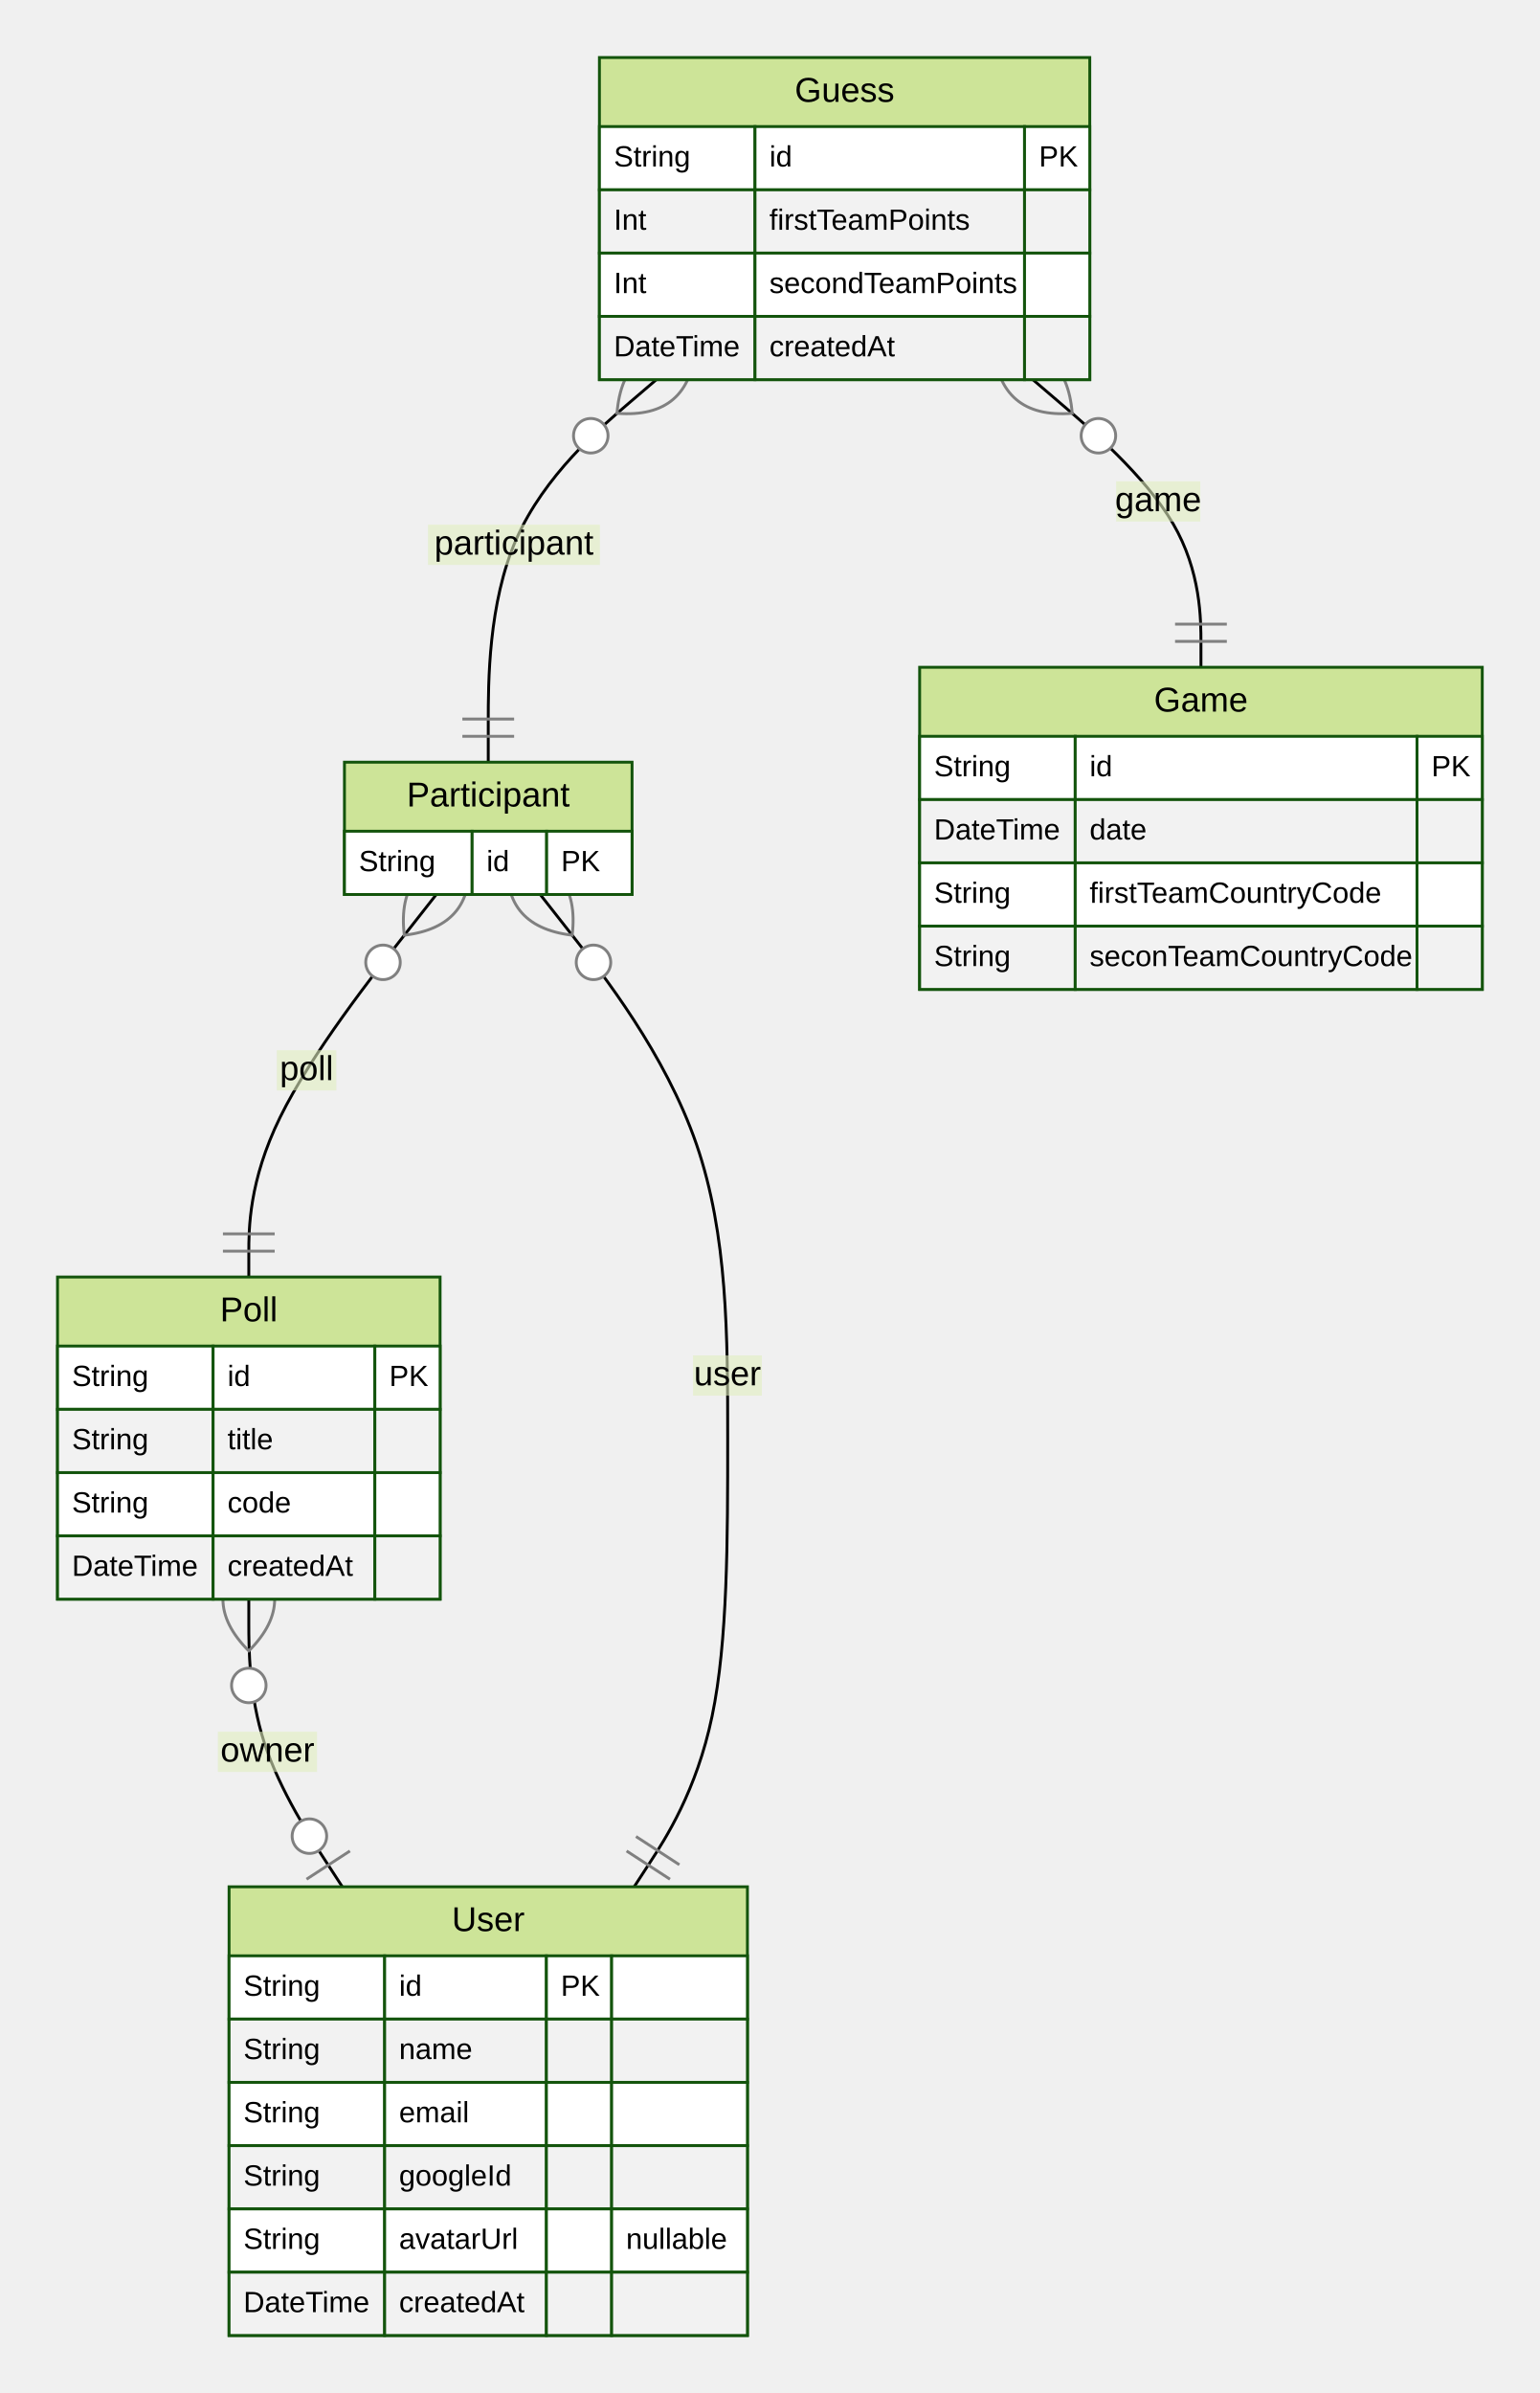
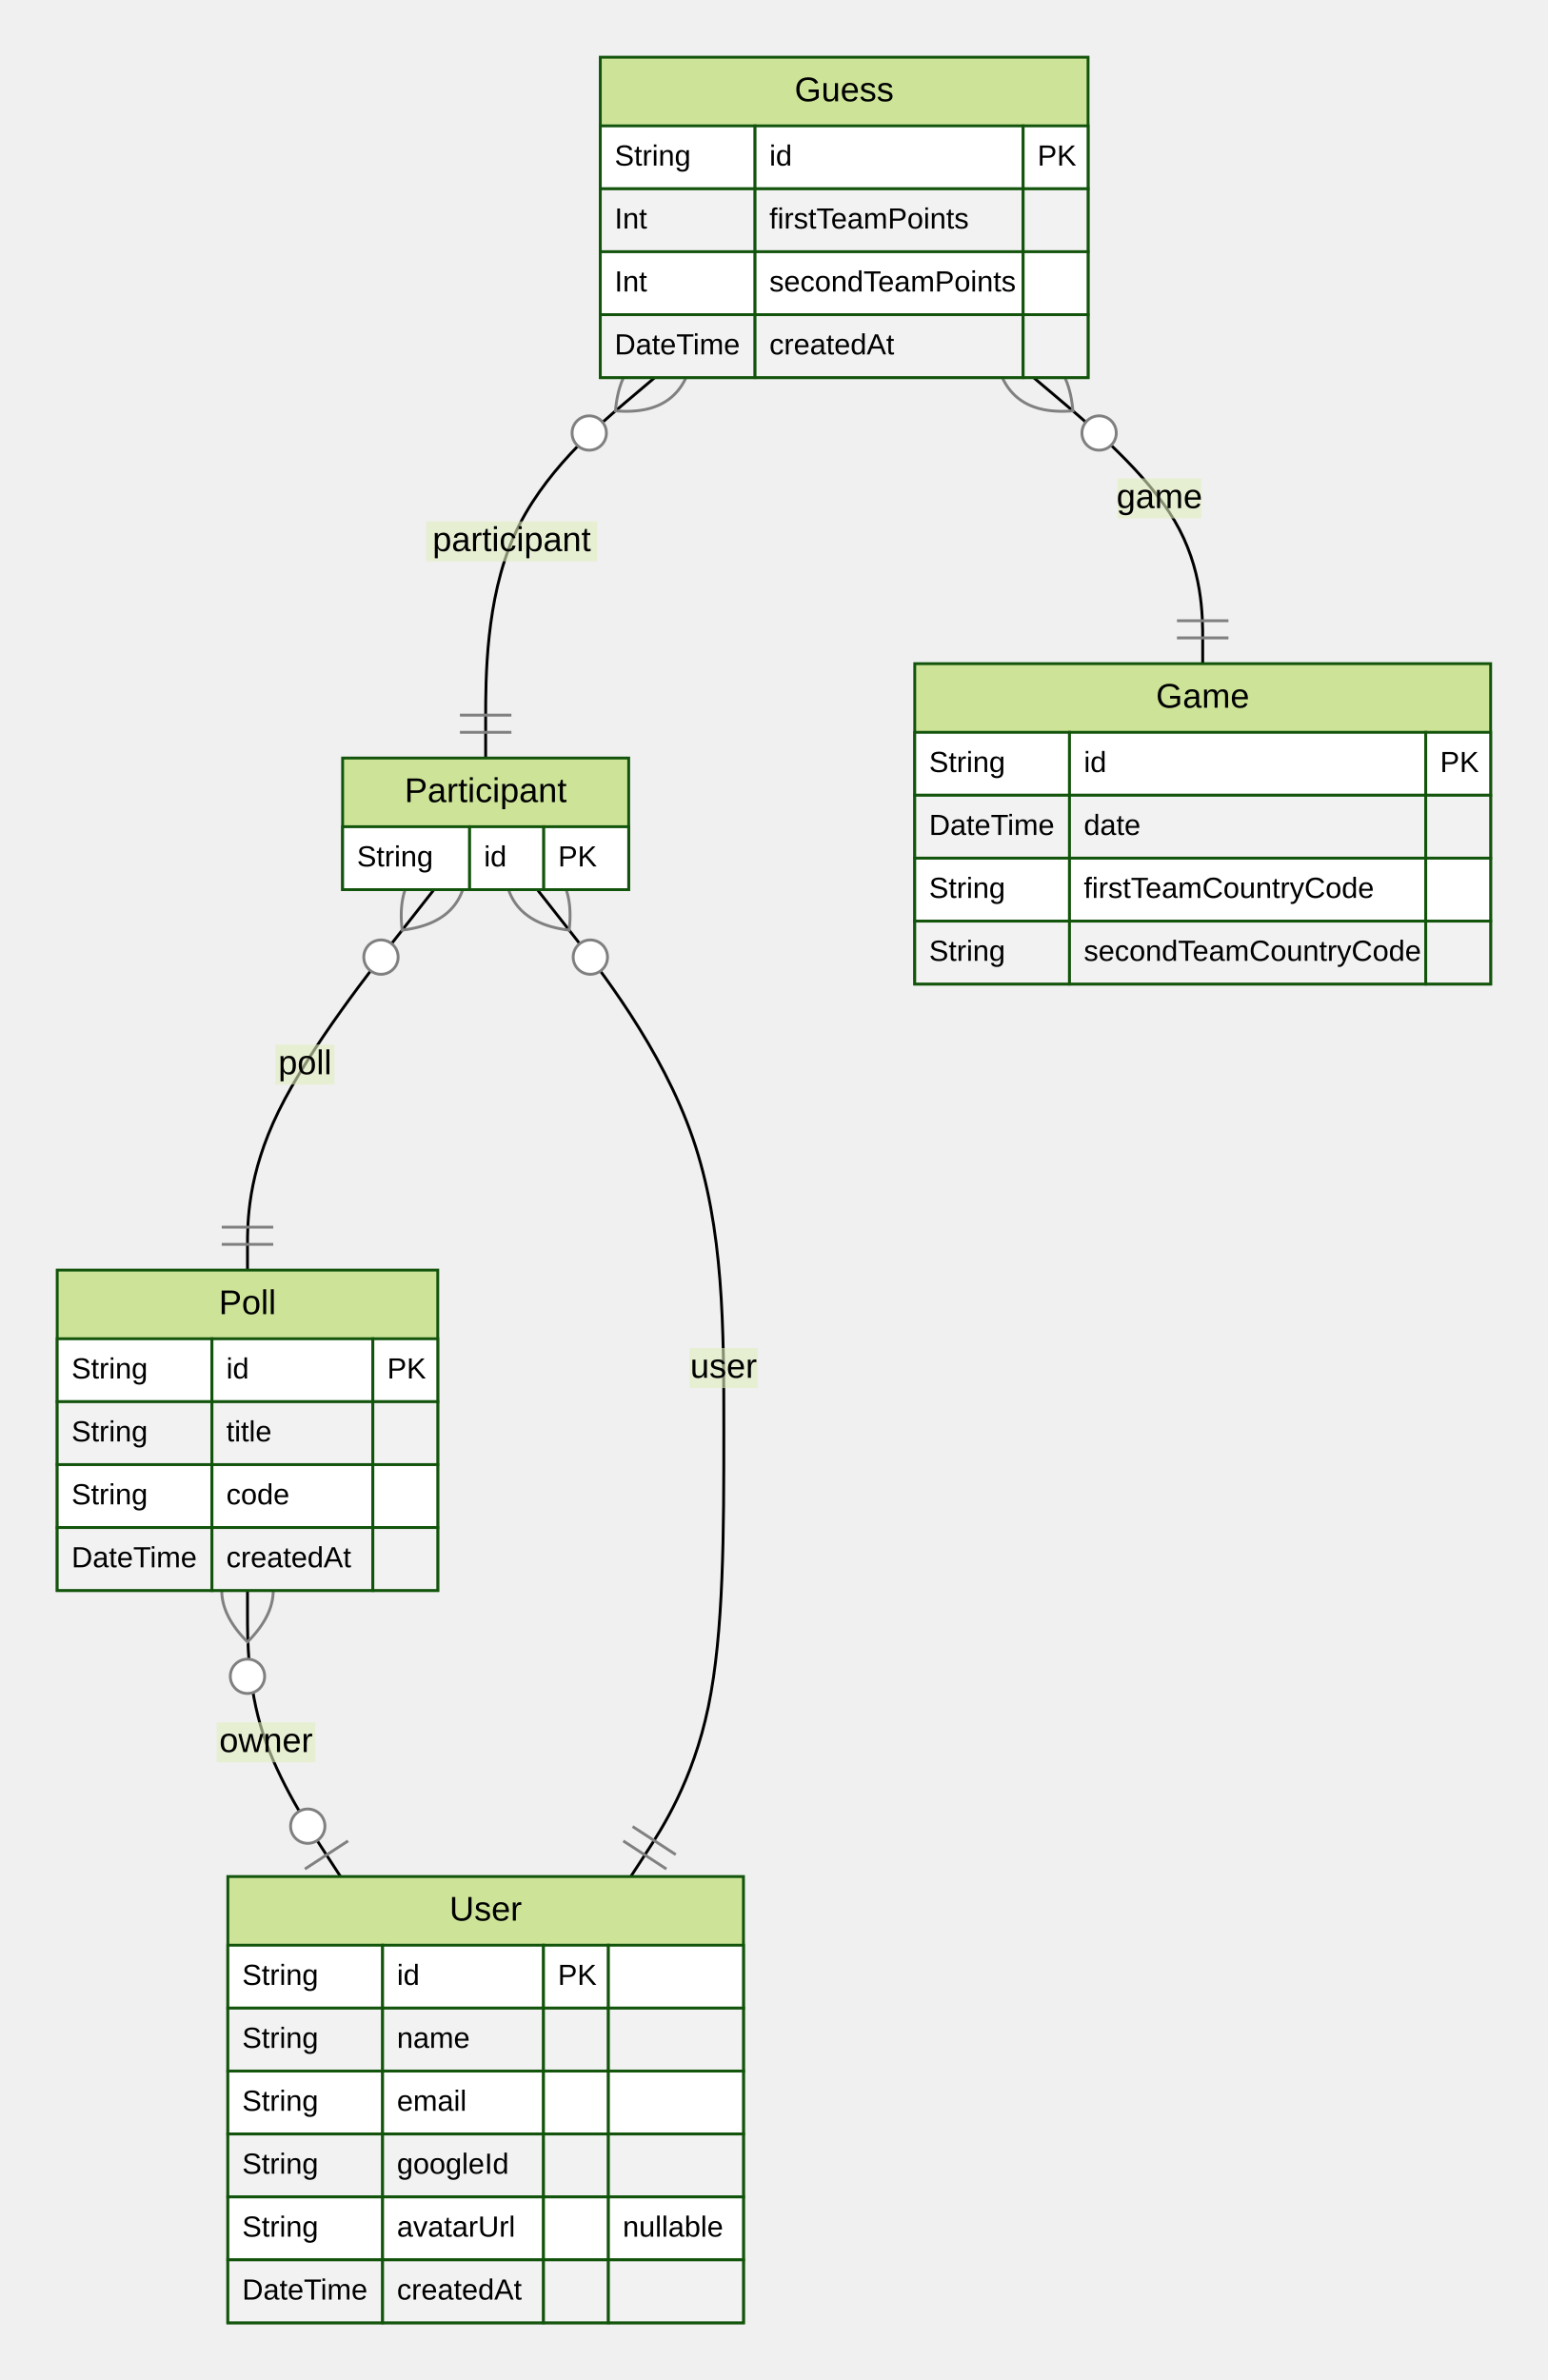
- <svg xmlns="http://www.w3.org/2000/svg" aria-labelledby="chart-title-mermaid-0 chart-desc-mermaid-0" role="img" viewBox="0 0 535.4 832" style="max-width: 535.4px; background-color: white;" width="100%" id="mermaid-0">
+ <svg xmlns="http://www.w3.org/2000/svg" aria-labelledby="chart-title-mermaid-0 chart-desc-mermaid-0" role="img" viewBox="0 0 541.082 832" style="max-width: 541.082px; background-color: white;" width="100%" id="mermaid-0">
  <style>#mermaid-0 {font-family:"trebuchet ms",verdana,arial,sans-serif;font-size:16px;fill:#000000;}#mermaid-0 .error-icon{fill:#552222;}#mermaid-0 .error-text{fill:#552222;stroke:#552222;}#mermaid-0 .edge-thickness-normal{stroke-width:2px;}#mermaid-0 .edge-thickness-thick{stroke-width:3.5px;}#mermaid-0 .edge-pattern-solid{stroke-dasharray:0;}#mermaid-0 .edge-pattern-dashed{stroke-dasharray:3;}#mermaid-0 .edge-pattern-dotted{stroke-dasharray:2;}#mermaid-0 .marker{fill:#000000;stroke:#000000;}#mermaid-0 .marker.cross{stroke:#000000;}#mermaid-0 svg{font-family:"trebuchet ms",verdana,arial,sans-serif;font-size:16px;}#mermaid-0 .entityBox{fill:#cde498;stroke:#13540c;}#mermaid-0 .attributeBoxOdd{fill:#ffffff;stroke:#13540c;}#mermaid-0 .attributeBoxEven{fill:#f2f2f2;stroke:#13540c;}#mermaid-0 .relationshipLabelBox{fill:hsl(78.158, 58.462%, 84.51%);opacity:0.7;background-color:hsl(78.158, 58.462%, 84.51%);}#mermaid-0 .relationshipLabelBox rect{opacity:0.5;}#mermaid-0 .relationshipLine{stroke:#000000;}#mermaid-0 :root{--mermaid-font-family:"trebuchet ms",verdana,arial,sans-serif;}</style>
  <g />
  <defs>
    <marker orient="auto" markerHeight="18" markerWidth="18" refY="9" refX="0" id="ONLY_ONE_START">
      <path d="M9,0 L9,18 M15,0 L15,18" fill="none" stroke="gray" />
    </marker>
  </defs>
  <defs>
    <marker orient="auto" markerHeight="18" markerWidth="18" refY="9" refX="18" id="ONLY_ONE_END">
      <path d="M3,0 L3,18 M9,0 L9,18" fill="none" stroke="gray" />
    </marker>
  </defs>
  <defs>
    <marker orient="auto" markerHeight="18" markerWidth="30" refY="9" refX="0" id="ZERO_OR_ONE_START">
      <circle r="6" cy="9" cx="21" fill="white" stroke="gray" />
      <path d="M9,0 L9,18" fill="none" stroke="gray" />
    </marker>
  </defs>
  <defs>
    <marker orient="auto" markerHeight="18" markerWidth="30" refY="9" refX="30" id="ZERO_OR_ONE_END">
      <circle r="6" cy="9" cx="9" fill="white" stroke="gray" />
      <path d="M21,0 L21,18" fill="none" stroke="gray" />
    </marker>
  </defs>
  <defs>
    <marker orient="auto" markerHeight="36" markerWidth="45" refY="18" refX="18" id="ONE_OR_MORE_START">
      <path d="M0,18 Q 18,0 36,18 Q 18,36 0,18 M42,9 L42,27" fill="none" stroke="gray" />
    </marker>
  </defs>
  <defs>
    <marker orient="auto" markerHeight="36" markerWidth="45" refY="18" refX="27" id="ONE_OR_MORE_END">
      <path d="M3,9 L3,27 M9,18 Q27,0 45,18 Q27,36 9,18" fill="none" stroke="gray" />
    </marker>
  </defs>
  <defs>
    <marker orient="auto" markerHeight="36" markerWidth="57" refY="18" refX="18" id="ZERO_OR_MORE_START">
      <circle r="6" cy="18" cx="48" fill="white" stroke="gray" />
      <path d="M0,18 Q18,0 36,18 Q18,36 0,18" fill="none" stroke="gray" />
    </marker>
  </defs>
  <defs>
    <marker orient="auto" markerHeight="36" markerWidth="57" refY="18" refX="39" id="ZERO_OR_MORE_END">
      <circle r="6" cy="18" cx="9" fill="white" stroke="gray" />
      <path d="M21,18 Q39,0 57,18 Q39,36 21,18" fill="none" stroke="gray" />
    </marker>
  </defs>
  <path marker-start="url(#ZERO_OR_MORE_START)" marker-end="url(#ZERO_OR_ONE_END)" fill="none" stroke="gray" d="M86.513,556L86.513,564.333C86.513,572.667,86.513,589.333,91.934,606C97.354,622.667,108.195,639.333,113.615,647.667L119.035,656" class="er relationshipLine" />
  <path marker-start="url(#ZERO_OR_MORE_START)" marker-end="url(#ONLY_ONE_END)" fill="none" stroke="gray" d="M187.835,311L198.7,324.833C209.565,338.667,231.296,366.333,242.161,397.833C253.026,429.333,253.026,464.667,253.026,500C253.026,535.333,253.026,570.667,247.606,596.667C242.186,622.667,231.345,639.333,225.925,647.667L220.504,656" class="er relationshipLine" />
  <path marker-start="url(#ZERO_OR_MORE_START)" marker-end="url(#ONLY_ONE_END)" fill="none" stroke="gray" d="M151.705,311L140.839,324.833C129.974,338.667,108.244,366.333,97.378,388.5C86.513,410.667,86.513,427.333,86.513,435.667L86.513,444" class="er relationshipLine" />
-   <path marker-start="url(#ZERO_OR_MORE_START)" marker-end="url(#ONLY_ONE_END)" fill="none" stroke="gray" d="M359.138,132L368.879,140.333C378.62,148.667,398.102,165.333,407.844,182C417.585,198.667,417.585,215.333,417.585,223.667L417.585,232" class="er relationshipLine" />
-   <path marker-start="url(#ZERO_OR_MORE_START)" marker-end="url(#ONLY_ONE_END)" fill="none" stroke="gray" d="M228.217,132L218.476,140.333C208.734,148.667,189.252,165.333,179.511,187.5C169.77,209.667,169.77,237.333,169.77,251.167L169.77,265" class="er relationshipLine" />
+   <path marker-start="url(#ZERO_OR_MORE_START)" marker-end="url(#ONLY_ONE_END)" fill="none" stroke="gray" d="M361.309,132L371.162,140.333C381.015,148.667,400.72,165.333,410.573,182C420.426,198.667,420.426,215.333,420.426,223.667L420.426,232" class="er relationshipLine" />
+   <path marker-start="url(#ZERO_OR_MORE_START)" marker-end="url(#ONLY_ONE_END)" fill="none" stroke="gray" d="M228.887,132L219.034,140.333C209.181,148.667,189.476,165.333,179.623,187.5C169.77,209.667,169.77,237.333,169.77,251.167L169.77,265" class="er relationshipLine" />
  <g transform="translate(20,444 )" id="Poll">
    <rect height="112" width="133.026" y="0" x="0" stroke="gray" fill-opacity="100%" fill="honeydew" class="er entityBox" />
    <text transform="translate(66.51321,12)" style="font-family: &quot;trebuchet ms&quot;, verdana, arial, sans-serif;; font-size: 12px" text-anchor="middle" dominant-baseline="middle" y="0" x="0" id="entity-Poll" class="er entityLabel">Poll</text>
    <rect height="22" width="54.096" y="24" x="0" stroke="gray" fill-opacity="100%" fill="honeydew" class="er attributeBoxOdd" />
    <text transform="translate(5,35)" style="font-family: &quot;trebuchet ms&quot;, verdana, arial, sans-serif;; font-size: 10.2px" text-anchor="left" dominant-baseline="middle" y="0" x="0" id="entity-Poll-attr-1-type" class="er entityLabel">String</text>
    <rect height="22" width="56.243" y="24" x="54.096" stroke="gray" fill-opacity="100%" fill="honeydew" class="er attributeBoxOdd" />
    <text transform="translate(59.09555,35)" style="font-family: &quot;trebuchet ms&quot;, verdana, arial, sans-serif;; font-size: 10.2px" text-anchor="left" dominant-baseline="middle" y="0" x="0" id="entity-Poll-attr-1-name" class="er entityLabel">id</text>
    <rect height="22" width="22.688" y="24" x="110.339" stroke="gray" fill-opacity="100%" fill="honeydew" class="er attributeBoxOdd" />
    <text transform="translate(115.3387,35)" style="font-family: &quot;trebuchet ms&quot;, verdana, arial, sans-serif;; font-size: 10.2px" text-anchor="left" dominant-baseline="middle" y="0" x="0" id="entity-Poll-attr-1-key" class="er entityLabel">PK</text>
    <rect height="22" width="54.096" y="46" x="0" stroke="gray" fill-opacity="100%" fill="honeydew" class="er attributeBoxEven" />
    <text transform="translate(5,57)" style="font-family: &quot;trebuchet ms&quot;, verdana, arial, sans-serif;; font-size: 10.2px" text-anchor="left" dominant-baseline="middle" y="0" x="0" id="entity-Poll-attr-2-type" class="er entityLabel">String</text>
    <rect height="22" width="56.243" y="46" x="54.096" stroke="gray" fill-opacity="100%" fill="honeydew" class="er attributeBoxEven" />
    <text transform="translate(59.09555,57)" style="font-family: &quot;trebuchet ms&quot;, verdana, arial, sans-serif;; font-size: 10.2px" text-anchor="left" dominant-baseline="middle" y="0" x="0" id="entity-Poll-attr-2-name" class="er entityLabel">title</text>
    <rect height="22" width="22.688" y="46" x="110.339" stroke="gray" fill-opacity="100%" fill="honeydew" class="er attributeBoxEven" />
    <text transform="translate(115.3387,57)" style="font-family: &quot;trebuchet ms&quot;, verdana, arial, sans-serif;; font-size: 10.2px" text-anchor="left" dominant-baseline="middle" y="0" x="0" id="entity-Poll-attr-2-key" class="er entityLabel" />
    <rect height="22" width="54.096" y="68" x="0" stroke="gray" fill-opacity="100%" fill="honeydew" class="er attributeBoxOdd" />
    <text transform="translate(5,79)" style="font-family: &quot;trebuchet ms&quot;, verdana, arial, sans-serif;; font-size: 10.2px" text-anchor="left" dominant-baseline="middle" y="0" x="0" id="entity-Poll-attr-3-type" class="er entityLabel">String</text>
    <rect height="22" width="56.243" y="68" x="54.096" stroke="gray" fill-opacity="100%" fill="honeydew" class="er attributeBoxOdd" />
    <text transform="translate(59.09555,79)" style="font-family: &quot;trebuchet ms&quot;, verdana, arial, sans-serif;; font-size: 10.2px" text-anchor="left" dominant-baseline="middle" y="0" x="0" id="entity-Poll-attr-3-name" class="er entityLabel">code</text>
    <rect height="22" width="22.688" y="68" x="110.339" stroke="gray" fill-opacity="100%" fill="honeydew" class="er attributeBoxOdd" />
    <text transform="translate(115.3387,79)" style="font-family: &quot;trebuchet ms&quot;, verdana, arial, sans-serif;; font-size: 10.2px" text-anchor="left" dominant-baseline="middle" y="0" x="0" id="entity-Poll-attr-3-key" class="er entityLabel" />
    <rect height="22" width="54.096" y="90" x="0" stroke="gray" fill-opacity="100%" fill="honeydew" class="er attributeBoxEven" />
    <text transform="translate(5,101)" style="font-family: &quot;trebuchet ms&quot;, verdana, arial, sans-serif;; font-size: 10.2px" text-anchor="left" dominant-baseline="middle" y="0" x="0" id="entity-Poll-attr-4-type" class="er entityLabel">DateTime</text>
    <rect height="22" width="56.243" y="90" x="54.096" stroke="gray" fill-opacity="100%" fill="honeydew" class="er attributeBoxEven" />
    <text transform="translate(59.09555,101)" style="font-family: &quot;trebuchet ms&quot;, verdana, arial, sans-serif;; font-size: 10.2px" text-anchor="left" dominant-baseline="middle" y="0" x="0" id="entity-Poll-attr-4-name" class="er entityLabel">createdAt</text>
    <rect height="22" width="22.688" y="90" x="110.339" stroke="gray" fill-opacity="100%" fill="honeydew" class="er attributeBoxEven" />
    <text transform="translate(115.3387,101)" style="font-family: &quot;trebuchet ms&quot;, verdana, arial, sans-serif;; font-size: 10.2px" text-anchor="left" dominant-baseline="middle" y="0" x="0" id="entity-Poll-attr-4-key" class="er entityLabel" />
  </g>
  <g transform="translate(119.7698,265 )" id="Participant">
    <rect height="46" width="100" y="0" x="0" stroke="gray" fill-opacity="100%" fill="honeydew" class="er entityBox" />
    <text transform="translate(50,12)" style="font-family: &quot;trebuchet ms&quot;, verdana, arial, sans-serif;; font-size: 12px" text-anchor="middle" dominant-baseline="middle" y="0" x="0" id="entity-Participant" class="er entityLabel">Participant</text>
    <rect height="22" width="44.399" y="24" x="0" stroke="gray" fill-opacity="100%" fill="honeydew" class="er attributeBoxOdd" />
    <text transform="translate(5,35)" style="font-family: &quot;trebuchet ms&quot;, verdana, arial, sans-serif;; font-size: 10.2px" text-anchor="left" dominant-baseline="middle" y="0" x="0" id="entity-Participant-attr-1-type" class="er entityLabel">String</text>
    <rect height="22" width="25.911" y="24" x="44.399" stroke="gray" fill-opacity="100%" fill="honeydew" class="er attributeBoxOdd" />
    <text transform="translate(49.39862,35)" style="font-family: &quot;trebuchet ms&quot;, verdana, arial, sans-serif;; font-size: 10.2px" text-anchor="left" dominant-baseline="middle" y="0" x="0" id="entity-Participant-attr-1-name" class="er entityLabel">id</text>
    <rect height="22" width="29.69" y="24" x="70.31" stroke="gray" fill-opacity="100%" fill="honeydew" class="er attributeBoxOdd" />
    <text transform="translate(75.30976,35)" style="font-family: &quot;trebuchet ms&quot;, verdana, arial, sans-serif;; font-size: 10.2px" text-anchor="left" dominant-baseline="middle" y="0" x="0" id="entity-Participant-attr-1-key" class="er entityLabel">PK</text>
  </g>
  <g transform="translate(79.65034,656 )" id="User">
    <rect height="156" width="180.239" y="0" x="0" stroke="gray" fill-opacity="100%" fill="honeydew" class="er entityBox" />
    <text transform="translate(90.11948,12)" style="font-family: &quot;trebuchet ms&quot;, verdana, arial, sans-serif;; font-size: 12px" text-anchor="middle" dominant-baseline="middle" y="0" x="0" id="entity-User" class="er entityLabel">User</text>
    <rect height="22" width="54.096" y="24" x="0" stroke="gray" fill-opacity="100%" fill="honeydew" class="er attributeBoxOdd" />
    <text transform="translate(5,35)" style="font-family: &quot;trebuchet ms&quot;, verdana, arial, sans-serif;; font-size: 10.2px" text-anchor="left" dominant-baseline="middle" y="0" x="0" id="entity-User-attr-1-type" class="er entityLabel">String</text>
    <rect height="22" width="56.243" y="24" x="54.096" stroke="gray" fill-opacity="100%" fill="honeydew" class="er attributeBoxOdd" />
    <text transform="translate(59.09555,35)" style="font-family: &quot;trebuchet ms&quot;, verdana, arial, sans-serif;; font-size: 10.2px" text-anchor="left" dominant-baseline="middle" y="0" x="0" id="entity-User-attr-1-name" class="er entityLabel">id</text>
    <rect height="22" width="22.688" y="24" x="110.339" stroke="gray" fill-opacity="100%" fill="honeydew" class="er attributeBoxOdd" />
    <text transform="translate(115.3387,35)" style="font-family: &quot;trebuchet ms&quot;, verdana, arial, sans-serif;; font-size: 10.2px" text-anchor="left" dominant-baseline="middle" y="0" x="0" id="entity-User-attr-1-key" class="er entityLabel">PK</text>
    <rect height="22" width="47.213" y="24" x="133.026" stroke="gray" fill-opacity="100%" fill="honeydew" class="er attributeBoxOdd" />
    <text transform="translate(138.0264,35)" style="font-family: &quot;trebuchet ms&quot;, verdana, arial, sans-serif;; font-size: 10.2px" text-anchor="left" dominant-baseline="middle" y="0" x="0" id="entity-User-attr-1-comment" class="er entityLabel" />
    <rect height="22" width="54.096" y="46" x="0" stroke="gray" fill-opacity="100%" fill="honeydew" class="er attributeBoxEven" />
    <text transform="translate(5,57)" style="font-family: &quot;trebuchet ms&quot;, verdana, arial, sans-serif;; font-size: 10.2px" text-anchor="left" dominant-baseline="middle" y="0" x="0" id="entity-User-attr-2-type" class="er entityLabel">String</text>
    <rect height="22" width="56.243" y="46" x="54.096" stroke="gray" fill-opacity="100%" fill="honeydew" class="er attributeBoxEven" />
    <text transform="translate(59.09555,57)" style="font-family: &quot;trebuchet ms&quot;, verdana, arial, sans-serif;; font-size: 10.2px" text-anchor="left" dominant-baseline="middle" y="0" x="0" id="entity-User-attr-2-name" class="er entityLabel">name</text>
    <rect height="22" width="22.688" y="46" x="110.339" stroke="gray" fill-opacity="100%" fill="honeydew" class="er attributeBoxEven" />
    <text transform="translate(115.3387,57)" style="font-family: &quot;trebuchet ms&quot;, verdana, arial, sans-serif;; font-size: 10.2px" text-anchor="left" dominant-baseline="middle" y="0" x="0" id="entity-User-attr-2-key" class="er entityLabel" />
    <rect height="22" width="47.213" y="46" x="133.026" stroke="gray" fill-opacity="100%" fill="honeydew" class="er attributeBoxEven" />
    <text transform="translate(138.0264,57)" style="font-family: &quot;trebuchet ms&quot;, verdana, arial, sans-serif;; font-size: 10.2px" text-anchor="left" dominant-baseline="middle" y="0" x="0" id="entity-User-attr-2-comment" class="er entityLabel" />
    <rect height="22" width="54.096" y="68" x="0" stroke="gray" fill-opacity="100%" fill="honeydew" class="er attributeBoxOdd" />
    <text transform="translate(5,79)" style="font-family: &quot;trebuchet ms&quot;, verdana, arial, sans-serif;; font-size: 10.2px" text-anchor="left" dominant-baseline="middle" y="0" x="0" id="entity-User-attr-3-type" class="er entityLabel">String</text>
    <rect height="22" width="56.243" y="68" x="54.096" stroke="gray" fill-opacity="100%" fill="honeydew" class="er attributeBoxOdd" />
    <text transform="translate(59.09555,79)" style="font-family: &quot;trebuchet ms&quot;, verdana, arial, sans-serif;; font-size: 10.2px" text-anchor="left" dominant-baseline="middle" y="0" x="0" id="entity-User-attr-3-name" class="er entityLabel">email</text>
    <rect height="22" width="22.688" y="68" x="110.339" stroke="gray" fill-opacity="100%" fill="honeydew" class="er attributeBoxOdd" />
    <text transform="translate(115.3387,79)" style="font-family: &quot;trebuchet ms&quot;, verdana, arial, sans-serif;; font-size: 10.2px" text-anchor="left" dominant-baseline="middle" y="0" x="0" id="entity-User-attr-3-key" class="er entityLabel" />
    <rect height="22" width="47.213" y="68" x="133.026" stroke="gray" fill-opacity="100%" fill="honeydew" class="er attributeBoxOdd" />
    <text transform="translate(138.0264,79)" style="font-family: &quot;trebuchet ms&quot;, verdana, arial, sans-serif;; font-size: 10.2px" text-anchor="left" dominant-baseline="middle" y="0" x="0" id="entity-User-attr-3-comment" class="er entityLabel" />
    <rect height="22" width="54.096" y="90" x="0" stroke="gray" fill-opacity="100%" fill="honeydew" class="er attributeBoxEven" />
    <text transform="translate(5,101)" style="font-family: &quot;trebuchet ms&quot;, verdana, arial, sans-serif;; font-size: 10.2px" text-anchor="left" dominant-baseline="middle" y="0" x="0" id="entity-User-attr-4-type" class="er entityLabel">String</text>
    <rect height="22" width="56.243" y="90" x="54.096" stroke="gray" fill-opacity="100%" fill="honeydew" class="er attributeBoxEven" />
    <text transform="translate(59.09555,101)" style="font-family: &quot;trebuchet ms&quot;, verdana, arial, sans-serif;; font-size: 10.2px" text-anchor="left" dominant-baseline="middle" y="0" x="0" id="entity-User-attr-4-name" class="er entityLabel">googleId</text>
    <rect height="22" width="22.688" y="90" x="110.339" stroke="gray" fill-opacity="100%" fill="honeydew" class="er attributeBoxEven" />
    <text transform="translate(115.3387,101)" style="font-family: &quot;trebuchet ms&quot;, verdana, arial, sans-serif;; font-size: 10.2px" text-anchor="left" dominant-baseline="middle" y="0" x="0" id="entity-User-attr-4-key" class="er entityLabel" />
    <rect height="22" width="47.213" y="90" x="133.026" stroke="gray" fill-opacity="100%" fill="honeydew" class="er attributeBoxEven" />
    <text transform="translate(138.0264,101)" style="font-family: &quot;trebuchet ms&quot;, verdana, arial, sans-serif;; font-size: 10.2px" text-anchor="left" dominant-baseline="middle" y="0" x="0" id="entity-User-attr-4-comment" class="er entityLabel" />
    <rect height="22" width="54.096" y="112" x="0" stroke="gray" fill-opacity="100%" fill="honeydew" class="er attributeBoxOdd" />
    <text transform="translate(5,123)" style="font-family: &quot;trebuchet ms&quot;, verdana, arial, sans-serif;; font-size: 10.2px" text-anchor="left" dominant-baseline="middle" y="0" x="0" id="entity-User-attr-5-type" class="er entityLabel">String</text>
    <rect height="22" width="56.243" y="112" x="54.096" stroke="gray" fill-opacity="100%" fill="honeydew" class="er attributeBoxOdd" />
    <text transform="translate(59.09555,123)" style="font-family: &quot;trebuchet ms&quot;, verdana, arial, sans-serif;; font-size: 10.2px" text-anchor="left" dominant-baseline="middle" y="0" x="0" id="entity-User-attr-5-name" class="er entityLabel">avatarUrl</text>
    <rect height="22" width="22.688" y="112" x="110.339" stroke="gray" fill-opacity="100%" fill="honeydew" class="er attributeBoxOdd" />
    <text transform="translate(115.3387,123)" style="font-family: &quot;trebuchet ms&quot;, verdana, arial, sans-serif;; font-size: 10.2px" text-anchor="left" dominant-baseline="middle" y="0" x="0" id="entity-User-attr-5-key" class="er entityLabel" />
    <rect height="22" width="47.213" y="112" x="133.026" stroke="gray" fill-opacity="100%" fill="honeydew" class="er attributeBoxOdd" />
    <text transform="translate(138.0264,123)" style="font-family: &quot;trebuchet ms&quot;, verdana, arial, sans-serif;; font-size: 10.2px" text-anchor="left" dominant-baseline="middle" y="0" x="0" id="entity-User-attr-5-comment" class="er entityLabel">nullable</text>
    <rect height="22" width="54.096" y="134" x="0" stroke="gray" fill-opacity="100%" fill="honeydew" class="er attributeBoxEven" />
    <text transform="translate(5,145)" style="font-family: &quot;trebuchet ms&quot;, verdana, arial, sans-serif;; font-size: 10.2px" text-anchor="left" dominant-baseline="middle" y="0" x="0" id="entity-User-attr-6-type" class="er entityLabel">DateTime</text>
    <rect height="22" width="56.243" y="134" x="54.096" stroke="gray" fill-opacity="100%" fill="honeydew" class="er attributeBoxEven" />
    <text transform="translate(59.09555,145)" style="font-family: &quot;trebuchet ms&quot;, verdana, arial, sans-serif;; font-size: 10.2px" text-anchor="left" dominant-baseline="middle" y="0" x="0" id="entity-User-attr-6-name" class="er entityLabel">createdAt</text>
    <rect height="22" width="22.688" y="134" x="110.339" stroke="gray" fill-opacity="100%" fill="honeydew" class="er attributeBoxEven" />
    <text transform="translate(115.3387,145)" style="font-family: &quot;trebuchet ms&quot;, verdana, arial, sans-serif;; font-size: 10.2px" text-anchor="left" dominant-baseline="middle" y="0" x="0" id="entity-User-attr-6-key" class="er entityLabel" />
    <rect height="22" width="47.213" y="134" x="133.026" stroke="gray" fill-opacity="100%" fill="honeydew" class="er attributeBoxEven" />
    <text transform="translate(138.0264,145)" style="font-family: &quot;trebuchet ms&quot;, verdana, arial, sans-serif;; font-size: 10.2px" text-anchor="left" dominant-baseline="middle" y="0" x="0" id="entity-User-attr-6-comment" class="er entityLabel" />
  </g>
  <g transform="translate(319.7698,232 )" id="Game">
-     <rect height="112" width="195.63" y="0" x="0" stroke="gray" fill-opacity="100%" fill="honeydew" class="er entityBox" />
-     <text transform="translate(97.81489,12)" style="font-family: &quot;trebuchet ms&quot;, verdana, arial, sans-serif;; font-size: 12px" text-anchor="middle" dominant-baseline="middle" y="0" x="0" id="entity-Game" class="er entityLabel">Game</text>
+     <rect height="112" width="201.312" y="0" x="0" stroke="gray" fill-opacity="100%" fill="honeydew" class="er entityBox" />
+     <text transform="translate(100.6562,12)" style="font-family: &quot;trebuchet ms&quot;, verdana, arial, sans-serif;; font-size: 12px" text-anchor="middle" dominant-baseline="middle" y="0" x="0" id="entity-Game" class="er entityLabel">Game</text>
    <rect height="22" width="54.096" y="24" x="0" stroke="gray" fill-opacity="100%" fill="honeydew" class="er attributeBoxOdd" />
    <text transform="translate(5,35)" style="font-family: &quot;trebuchet ms&quot;, verdana, arial, sans-serif;; font-size: 10.2px" text-anchor="left" dominant-baseline="middle" y="0" x="0" id="entity-Game-attr-1-type" class="er entityLabel">String</text>
-     <rect height="22" width="118.847" y="24" x="54.096" stroke="gray" fill-opacity="100%" fill="honeydew" class="er attributeBoxOdd" />
+     <rect height="22" width="124.529" y="24" x="54.096" stroke="gray" fill-opacity="100%" fill="honeydew" class="er attributeBoxOdd" />
    <text transform="translate(59.09555,35)" style="font-family: &quot;trebuchet ms&quot;, verdana, arial, sans-serif;; font-size: 10.2px" text-anchor="left" dominant-baseline="middle" y="0" x="0" id="entity-Game-attr-1-name" class="er entityLabel">id</text>
-     <rect height="22" width="22.688" y="24" x="172.942" stroke="gray" fill-opacity="100%" fill="honeydew" class="er attributeBoxOdd" />
-     <text transform="translate(177.9421,35)" style="font-family: &quot;trebuchet ms&quot;, verdana, arial, sans-serif;; font-size: 10.2px" text-anchor="left" dominant-baseline="middle" y="0" x="0" id="entity-Game-attr-1-key" class="er entityLabel">PK</text>
+     <rect height="22" width="22.688" y="24" x="178.625" stroke="gray" fill-opacity="100%" fill="honeydew" class="er attributeBoxOdd" />
+     <text transform="translate(183.6248,35)" style="font-family: &quot;trebuchet ms&quot;, verdana, arial, sans-serif;; font-size: 10.2px" text-anchor="left" dominant-baseline="middle" y="0" x="0" id="entity-Game-attr-1-key" class="er entityLabel">PK</text>
    <rect height="22" width="54.096" y="46" x="0" stroke="gray" fill-opacity="100%" fill="honeydew" class="er attributeBoxEven" />
    <text transform="translate(5,57)" style="font-family: &quot;trebuchet ms&quot;, verdana, arial, sans-serif;; font-size: 10.2px" text-anchor="left" dominant-baseline="middle" y="0" x="0" id="entity-Game-attr-2-type" class="er entityLabel">DateTime</text>
-     <rect height="22" width="118.847" y="46" x="54.096" stroke="gray" fill-opacity="100%" fill="honeydew" class="er attributeBoxEven" />
+     <rect height="22" width="124.529" y="46" x="54.096" stroke="gray" fill-opacity="100%" fill="honeydew" class="er attributeBoxEven" />
    <text transform="translate(59.09555,57)" style="font-family: &quot;trebuchet ms&quot;, verdana, arial, sans-serif;; font-size: 10.2px" text-anchor="left" dominant-baseline="middle" y="0" x="0" id="entity-Game-attr-2-name" class="er entityLabel">date</text>
-     <rect height="22" width="22.688" y="46" x="172.942" stroke="gray" fill-opacity="100%" fill="honeydew" class="er attributeBoxEven" />
-     <text transform="translate(177.9421,57)" style="font-family: &quot;trebuchet ms&quot;, verdana, arial, sans-serif;; font-size: 10.2px" text-anchor="left" dominant-baseline="middle" y="0" x="0" id="entity-Game-attr-2-key" class="er entityLabel" />
+     <rect height="22" width="22.688" y="46" x="178.625" stroke="gray" fill-opacity="100%" fill="honeydew" class="er attributeBoxEven" />
+     <text transform="translate(183.6248,57)" style="font-family: &quot;trebuchet ms&quot;, verdana, arial, sans-serif;; font-size: 10.2px" text-anchor="left" dominant-baseline="middle" y="0" x="0" id="entity-Game-attr-2-key" class="er entityLabel" />
    <rect height="22" width="54.096" y="68" x="0" stroke="gray" fill-opacity="100%" fill="honeydew" class="er attributeBoxOdd" />
    <text transform="translate(5,79)" style="font-family: &quot;trebuchet ms&quot;, verdana, arial, sans-serif;; font-size: 10.2px" text-anchor="left" dominant-baseline="middle" y="0" x="0" id="entity-Game-attr-3-type" class="er entityLabel">String</text>
-     <rect height="22" width="118.847" y="68" x="54.096" stroke="gray" fill-opacity="100%" fill="honeydew" class="er attributeBoxOdd" />
+     <rect height="22" width="124.529" y="68" x="54.096" stroke="gray" fill-opacity="100%" fill="honeydew" class="er attributeBoxOdd" />
    <text transform="translate(59.09555,79)" style="font-family: &quot;trebuchet ms&quot;, verdana, arial, sans-serif;; font-size: 10.2px" text-anchor="left" dominant-baseline="middle" y="0" x="0" id="entity-Game-attr-3-name" class="er entityLabel">firstTeamCountryCode</text>
-     <rect height="22" width="22.688" y="68" x="172.942" stroke="gray" fill-opacity="100%" fill="honeydew" class="er attributeBoxOdd" />
-     <text transform="translate(177.9421,79)" style="font-family: &quot;trebuchet ms&quot;, verdana, arial, sans-serif;; font-size: 10.2px" text-anchor="left" dominant-baseline="middle" y="0" x="0" id="entity-Game-attr-3-key" class="er entityLabel" />
+     <rect height="22" width="22.688" y="68" x="178.625" stroke="gray" fill-opacity="100%" fill="honeydew" class="er attributeBoxOdd" />
+     <text transform="translate(183.6248,79)" style="font-family: &quot;trebuchet ms&quot;, verdana, arial, sans-serif;; font-size: 10.2px" text-anchor="left" dominant-baseline="middle" y="0" x="0" id="entity-Game-attr-3-key" class="er entityLabel" />
    <rect height="22" width="54.096" y="90" x="0" stroke="gray" fill-opacity="100%" fill="honeydew" class="er attributeBoxEven" />
    <text transform="translate(5,101)" style="font-family: &quot;trebuchet ms&quot;, verdana, arial, sans-serif;; font-size: 10.2px" text-anchor="left" dominant-baseline="middle" y="0" x="0" id="entity-Game-attr-4-type" class="er entityLabel">String</text>
-     <rect height="22" width="118.847" y="90" x="54.096" stroke="gray" fill-opacity="100%" fill="honeydew" class="er attributeBoxEven" />
-     <text transform="translate(59.09555,101)" style="font-family: &quot;trebuchet ms&quot;, verdana, arial, sans-serif;; font-size: 10.2px" text-anchor="left" dominant-baseline="middle" y="0" x="0" id="entity-Game-attr-4-name" class="er entityLabel">seconTeamCountryCode</text>
-     <rect height="22" width="22.688" y="90" x="172.942" stroke="gray" fill-opacity="100%" fill="honeydew" class="er attributeBoxEven" />
-     <text transform="translate(177.9421,101)" style="font-family: &quot;trebuchet ms&quot;, verdana, arial, sans-serif;; font-size: 10.2px" text-anchor="left" dominant-baseline="middle" y="0" x="0" id="entity-Game-attr-4-key" class="er entityLabel" />
-   </g>
-   <g transform="translate(208.4251,20 )" id="Guess">
+     <rect height="22" width="124.529" y="90" x="54.096" stroke="gray" fill-opacity="100%" fill="honeydew" class="er attributeBoxEven" />
+     <text transform="translate(59.09555,101)" style="font-family: &quot;trebuchet ms&quot;, verdana, arial, sans-serif;; font-size: 10.2px" text-anchor="left" dominant-baseline="middle" y="0" x="0" id="entity-Game-attr-4-name" class="er entityLabel">secondTeamCountryCode</text>
+     <rect height="22" width="22.688" y="90" x="178.625" stroke="gray" fill-opacity="100%" fill="honeydew" class="er attributeBoxEven" />
+     <text transform="translate(183.6248,101)" style="font-family: &quot;trebuchet ms&quot;, verdana, arial, sans-serif;; font-size: 10.2px" text-anchor="left" dominant-baseline="middle" y="0" x="0" id="entity-Game-attr-4-key" class="er entityLabel" />
+   </g>
+   <g transform="translate(209.8457,20 )" id="Guess">
    <rect height="112" width="170.504" y="0" x="0" stroke="gray" fill-opacity="100%" fill="honeydew" class="er entityBox" />
    <text transform="translate(85.2522,12)" style="font-family: &quot;trebuchet ms&quot;, verdana, arial, sans-serif;; font-size: 12px" text-anchor="middle" dominant-baseline="middle" y="0" x="0" id="entity-Guess" class="er entityLabel">Guess</text>
    <rect height="22" width="54.096" y="24" x="0" stroke="gray" fill-opacity="100%" fill="honeydew" class="er attributeBoxOdd" />
    <text transform="translate(5,35)" style="font-family: &quot;trebuchet ms&quot;, verdana, arial, sans-serif;; font-size: 10.2px" text-anchor="left" dominant-baseline="middle" y="0" x="0" id="entity-Guess-attr-1-type" class="er entityLabel">String</text>
    <rect height="22" width="93.721" y="24" x="54.096" stroke="gray" fill-opacity="100%" fill="honeydew" class="er attributeBoxOdd" />
    <text transform="translate(59.09555,35)" style="font-family: &quot;trebuchet ms&quot;, verdana, arial, sans-serif;; font-size: 10.2px" text-anchor="left" dominant-baseline="middle" y="0" x="0" id="entity-Guess-attr-1-name" class="er entityLabel">id</text>
    <rect height="22" width="22.688" y="24" x="147.817" stroke="gray" fill-opacity="100%" fill="honeydew" class="er attributeBoxOdd" />
    <text transform="translate(152.8167,35)" style="font-family: &quot;trebuchet ms&quot;, verdana, arial, sans-serif;; font-size: 10.2px" text-anchor="left" dominant-baseline="middle" y="0" x="0" id="entity-Guess-attr-1-key" class="er entityLabel">PK</text>
    <rect height="22" width="54.096" y="46" x="0" stroke="gray" fill-opacity="100%" fill="honeydew" class="er attributeBoxEven" />
    <text transform="translate(5,57)" style="font-family: &quot;trebuchet ms&quot;, verdana, arial, sans-serif;; font-size: 10.2px" text-anchor="left" dominant-baseline="middle" y="0" x="0" id="entity-Guess-attr-2-type" class="er entityLabel">Int</text>
    <rect height="22" width="93.721" y="46" x="54.096" stroke="gray" fill-opacity="100%" fill="honeydew" class="er attributeBoxEven" />
    <text transform="translate(59.09555,57)" style="font-family: &quot;trebuchet ms&quot;, verdana, arial, sans-serif;; font-size: 10.2px" text-anchor="left" dominant-baseline="middle" y="0" x="0" id="entity-Guess-attr-2-name" class="er entityLabel">firstTeamPoints</text>
    <rect height="22" width="22.688" y="46" x="147.817" stroke="gray" fill-opacity="100%" fill="honeydew" class="er attributeBoxEven" />
    <text transform="translate(152.8167,57)" style="font-family: &quot;trebuchet ms&quot;, verdana, arial, sans-serif;; font-size: 10.2px" text-anchor="left" dominant-baseline="middle" y="0" x="0" id="entity-Guess-attr-2-key" class="er entityLabel" />
    <rect height="22" width="54.096" y="68" x="0" stroke="gray" fill-opacity="100%" fill="honeydew" class="er attributeBoxOdd" />
    <text transform="translate(5,79)" style="font-family: &quot;trebuchet ms&quot;, verdana, arial, sans-serif;; font-size: 10.2px" text-anchor="left" dominant-baseline="middle" y="0" x="0" id="entity-Guess-attr-3-type" class="er entityLabel">Int</text>
    <rect height="22" width="93.721" y="68" x="54.096" stroke="gray" fill-opacity="100%" fill="honeydew" class="er attributeBoxOdd" />
    <text transform="translate(59.09555,79)" style="font-family: &quot;trebuchet ms&quot;, verdana, arial, sans-serif;; font-size: 10.2px" text-anchor="left" dominant-baseline="middle" y="0" x="0" id="entity-Guess-attr-3-name" class="er entityLabel">secondTeamPoints</text>
    <rect height="22" width="22.688" y="68" x="147.817" stroke="gray" fill-opacity="100%" fill="honeydew" class="er attributeBoxOdd" />
    <text transform="translate(152.8167,79)" style="font-family: &quot;trebuchet ms&quot;, verdana, arial, sans-serif;; font-size: 10.2px" text-anchor="left" dominant-baseline="middle" y="0" x="0" id="entity-Guess-attr-3-key" class="er entityLabel" />
    <rect height="22" width="54.096" y="90" x="0" stroke="gray" fill-opacity="100%" fill="honeydew" class="er attributeBoxEven" />
    <text transform="translate(5,101)" style="font-family: &quot;trebuchet ms&quot;, verdana, arial, sans-serif;; font-size: 10.2px" text-anchor="left" dominant-baseline="middle" y="0" x="0" id="entity-Guess-attr-4-type" class="er entityLabel">DateTime</text>
    <rect height="22" width="93.721" y="90" x="54.096" stroke="gray" fill-opacity="100%" fill="honeydew" class="er attributeBoxEven" />
    <text transform="translate(59.09555,101)" style="font-family: &quot;trebuchet ms&quot;, verdana, arial, sans-serif;; font-size: 10.2px" text-anchor="left" dominant-baseline="middle" y="0" x="0" id="entity-Guess-attr-4-name" class="er entityLabel">createdAt</text>
    <rect height="22" width="22.688" y="90" x="147.817" stroke="gray" fill-opacity="100%" fill="honeydew" class="er attributeBoxEven" />
    <text transform="translate(152.8167,101)" style="font-family: &quot;trebuchet ms&quot;, verdana, arial, sans-serif;; font-size: 10.2px" text-anchor="left" dominant-baseline="middle" y="0" x="0" id="entity-Guess-attr-4-key" class="er entityLabel" />
  </g>
  <rect fill-opacity="85%" fill="white" height="14" width="34.471" y="602.078" x="75.759" class="er relationshipLabelBox" />
  <text style="font-family: &quot;trebuchet ms&quot;, verdana, arial, sans-serif;; font-size: 12px" dominant-baseline="middle" text-anchor="middle" y="609.078" x="92.994" id="rel1" class="er relationshipLabel">owner</text>
  <rect fill-opacity="85%" fill="white" height="14" width="23.959" y="471.248" x="240.952" class="er relationshipLabelBox" />
  <text style="font-family: &quot;trebuchet ms&quot;, verdana, arial, sans-serif;; font-size: 12px" dominant-baseline="middle" text-anchor="middle" y="478.248" x="252.932" id="rel2" class="er relationshipLabel">user</text>
  <rect fill-opacity="85%" fill="white" height="14" width="20.664" y="365.133" x="96.274" class="er relationshipLabelBox" />
  <text style="font-family: &quot;trebuchet ms&quot;, verdana, arial, sans-serif;; font-size: 12px" dominant-baseline="middle" text-anchor="middle" y="372.133" x="106.606" id="rel3" class="er relationshipLabel">poll</text>
-   <rect fill-opacity="85%" fill="white" height="14" width="29.289" y="167.338" x="388.082" class="er relationshipLabelBox" />
-   <text style="font-family: &quot;trebuchet ms&quot;, verdana, arial, sans-serif;; font-size: 12px" dominant-baseline="middle" text-anchor="middle" y="174.338" x="402.726" id="rel4" class="er relationshipLabel">game</text>
-   <rect fill-opacity="85%" fill="white" height="14" width="59.744" y="182.42" x="148.825" class="er relationshipLabelBox" />
-   <text style="font-family: &quot;trebuchet ms&quot;, verdana, arial, sans-serif;; font-size: 12px" dominant-baseline="middle" text-anchor="middle" y="189.42" x="178.697" id="rel5" class="er relationshipLabel">participant</text>
+   <rect fill-opacity="85%" fill="white" height="14" width="29.289" y="167.222" x="390.665" class="er relationshipLabelBox" />
+   <text style="font-family: &quot;trebuchet ms&quot;, verdana, arial, sans-serif;; font-size: 12px" dominant-baseline="middle" text-anchor="middle" y="174.222" x="405.31" id="rel4" class="er relationshipLabel">game</text>
+   <rect fill-opacity="85%" fill="white" height="14" width="59.744" y="182.256" x="148.995" class="er relationshipLabelBox" />
+   <text style="font-family: &quot;trebuchet ms&quot;, verdana, arial, sans-serif;; font-size: 12px" dominant-baseline="middle" text-anchor="middle" y="189.256" x="178.867" id="rel5" class="er relationshipLabel">participant</text>
</svg>
